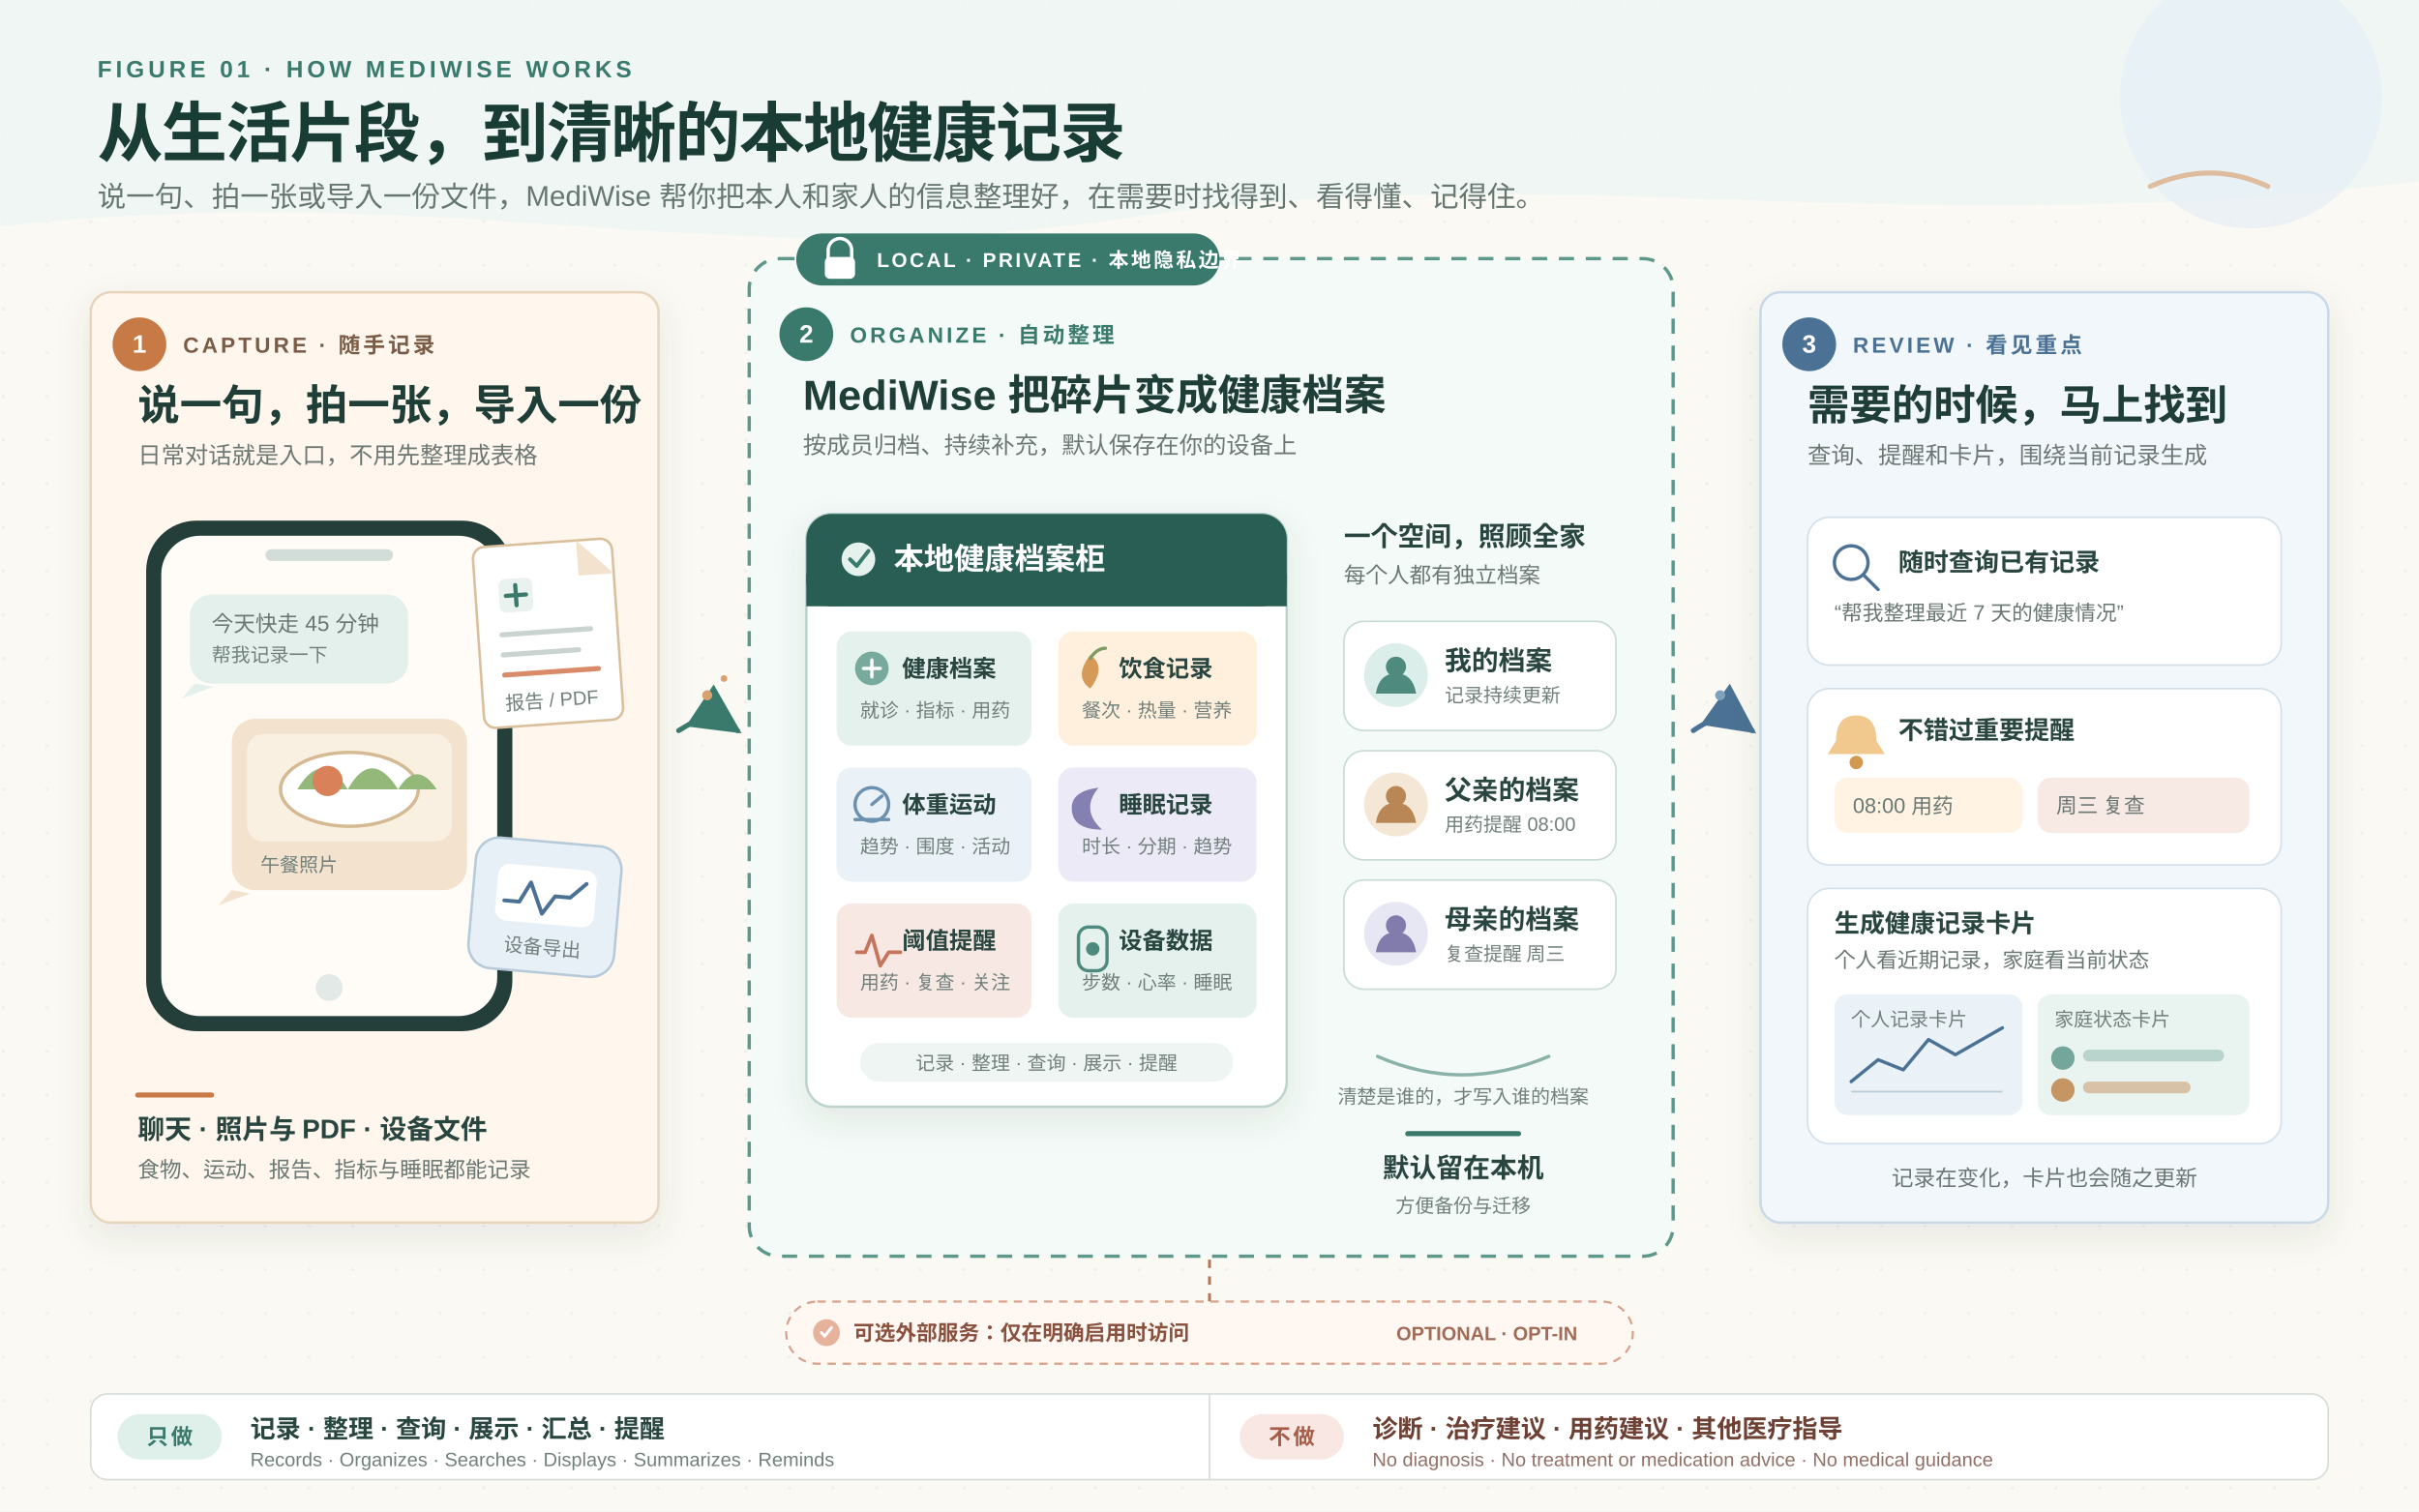
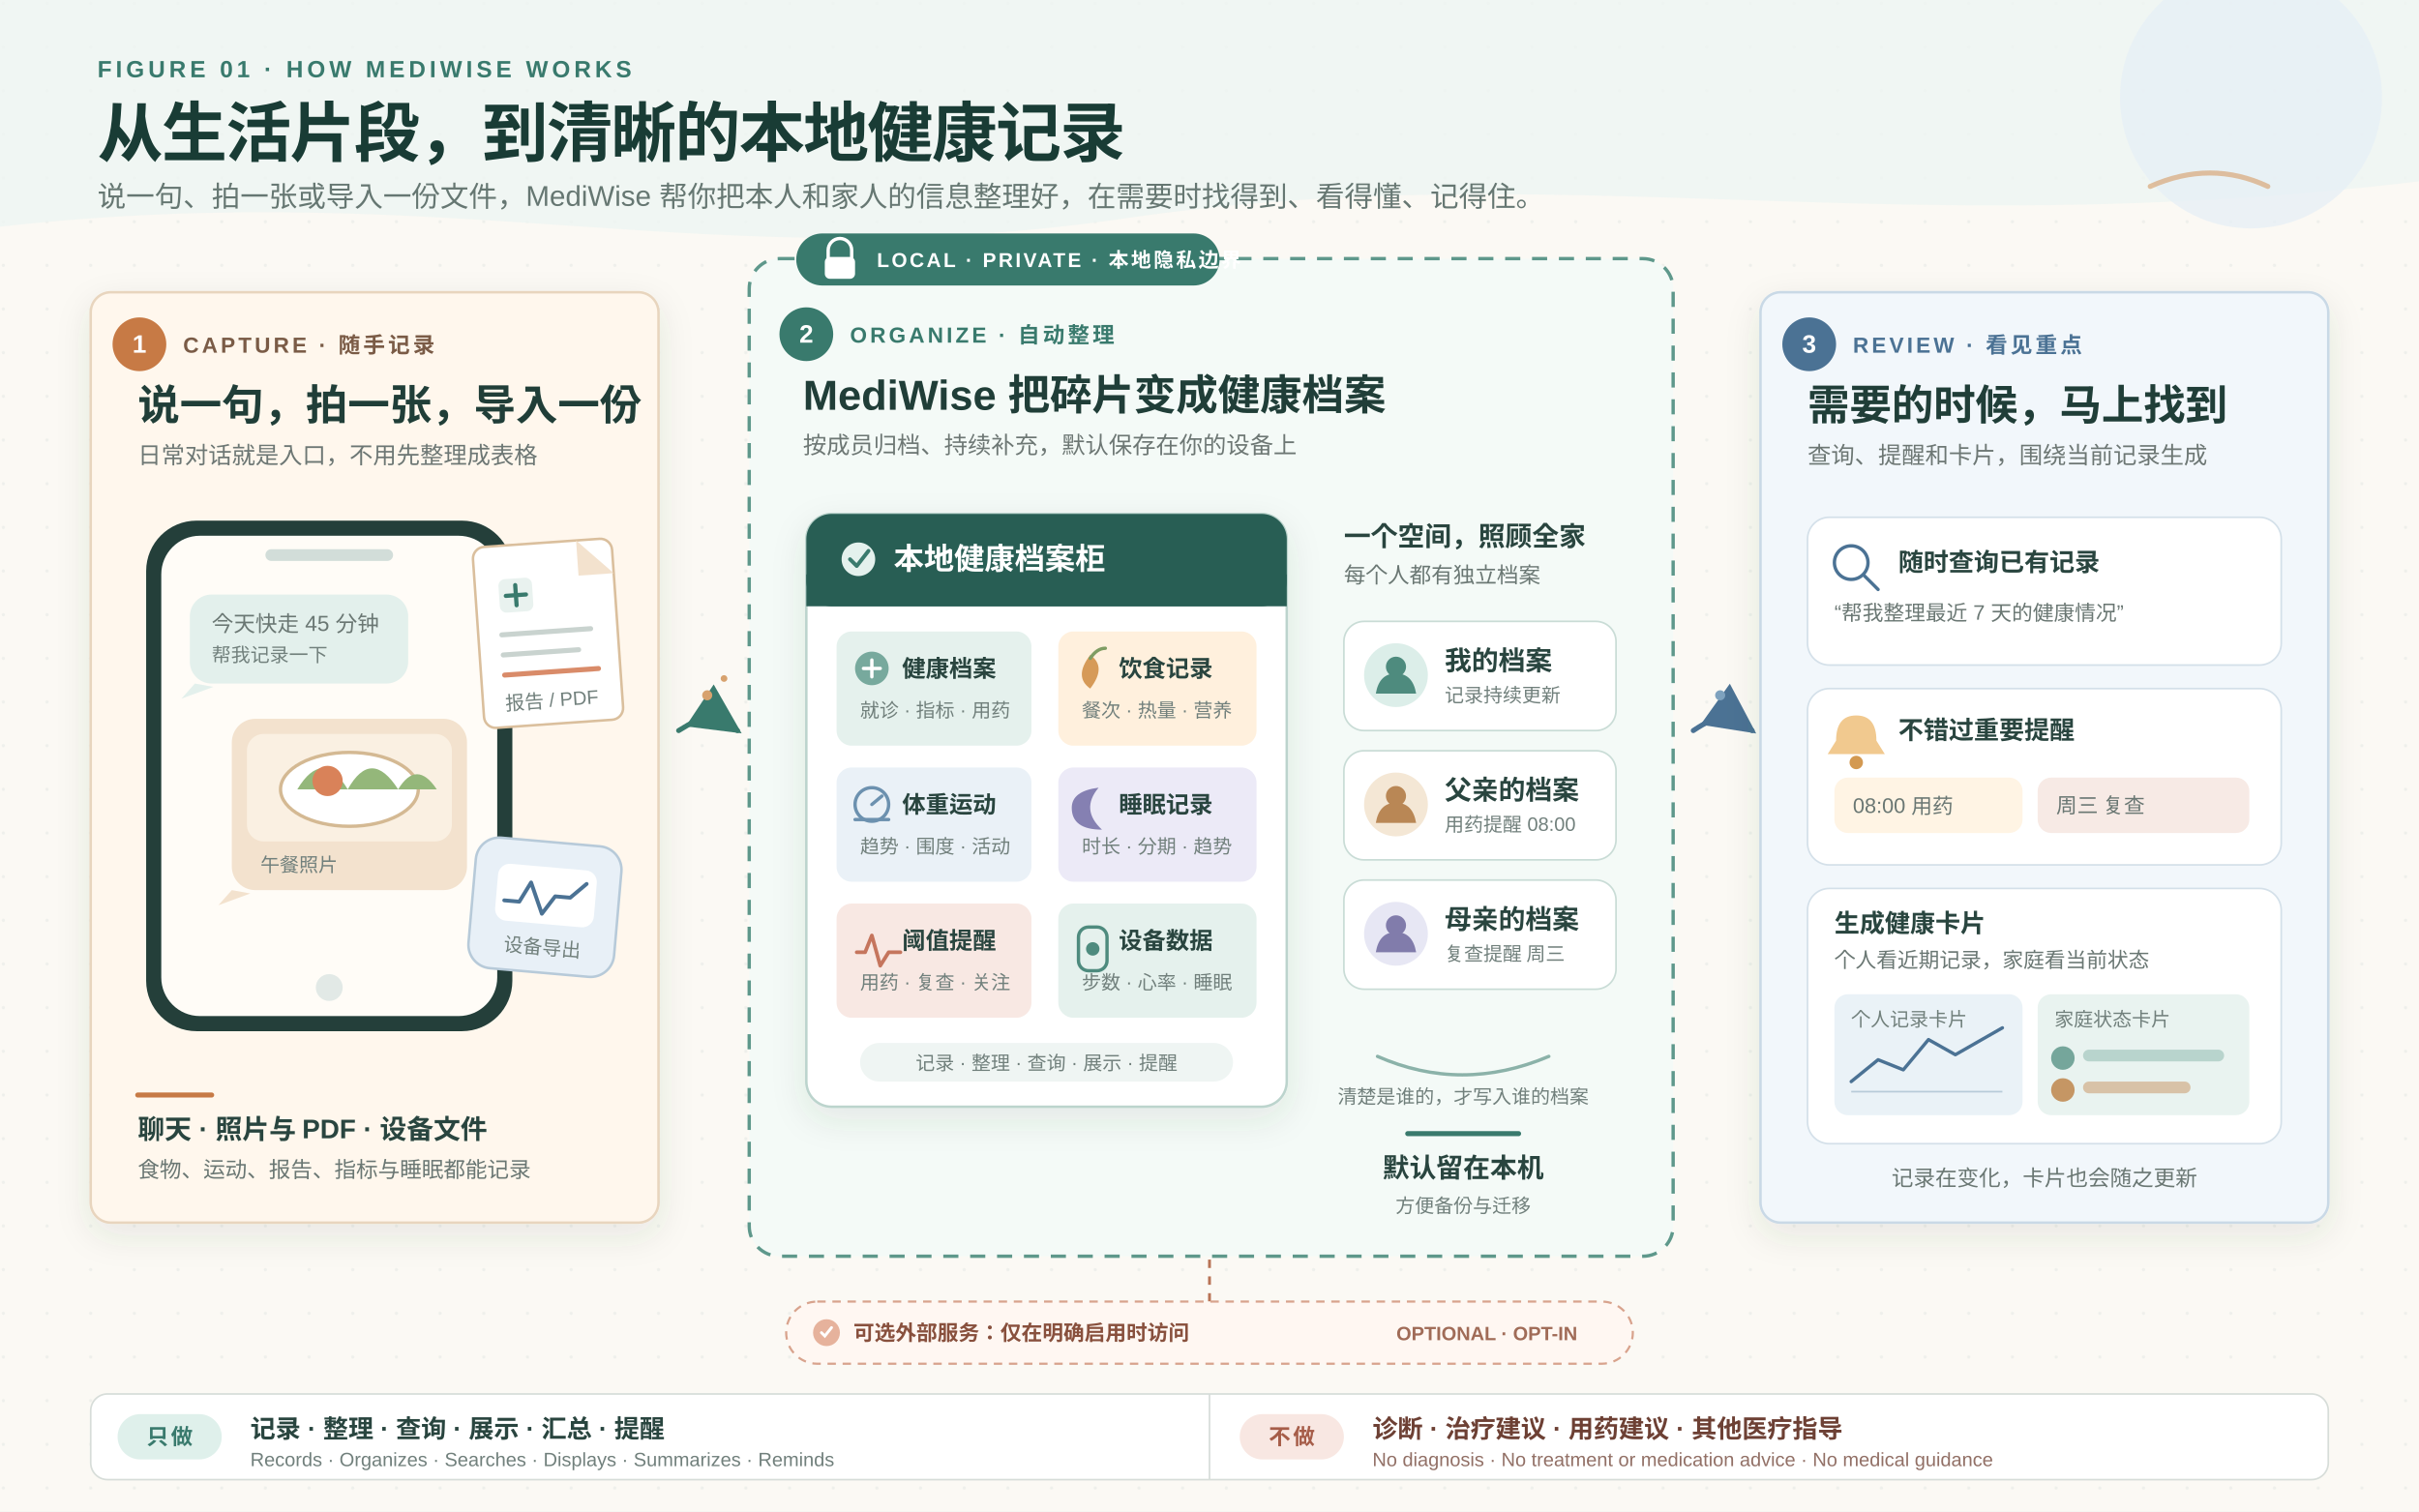
<svg xmlns="http://www.w3.org/2000/svg" width="1440" height="900" viewBox="0 0 1440 900" role="img" aria-labelledby="title desc">
  <defs>
    <filter id="softShadow" x="-20%" y="-20%" width="140%" height="150%">
      <feDropShadow dx="0" dy="7" stdDeviation="10" flood-color="#294842" flood-opacity="0.10" />
    </filter>
    <pattern id="paperDots" width="26" height="26" patternUnits="userSpaceOnUse">
      <circle cx="2" cy="2" r="1" fill="#2A6158" opacity="0.055" />
    </pattern>
    <marker id="arrowGreen" markerWidth="12" markerHeight="12" refX="10" refY="6" orient="auto" markerUnits="strokeWidth">
      <path d="M1 1 L11 6 L1 11 Z" fill="#397A6D" />
    </marker>
    <marker id="arrowBlue" markerWidth="12" markerHeight="12" refX="10" refY="6" orient="auto" markerUnits="strokeWidth">
      <path d="M1 1 L11 6 L1 11 Z" fill="#4B7294" />
    </marker>
    <style>
      .sans { font-family: -apple-system, BlinkMacSystemFont, "Segoe UI", "PingFang SC", "Microsoft YaHei", Arial, sans-serif; }
      .figure { font-size: 14px; font-weight: 750; letter-spacing: 2.3px; fill: #397A6D; }
      .mainTitle { font-size: 39px; font-weight: 780; letter-spacing: -0.8px; fill: #193C35; }
      .mainSub { font-size: 17px; font-weight: 450; fill: #667772; }
      .stepNo { font-size: 15px; font-weight: 800; fill: #FFFFFF; }
      .stepEyebrow { font-size: 13px; font-weight: 760; letter-spacing: 1.8px; fill: #7A5B46; }
      .stepEyebrowGreen { font-size: 13px; font-weight: 760; letter-spacing: 1.8px; fill: #397A6D; }
      .stepEyebrowBlue { font-size: 13px; font-weight: 760; letter-spacing: 1.8px; fill: #4B7294; }
      .panelTitle { font-size: 25px; font-weight: 760; fill: #203E38; }
      .panelSub { font-size: 14px; font-weight: 450; fill: #6D7774; }
      .cardTitle { font-size: 16px; font-weight: 700; fill: #29453F; }
      .cardBody { font-size: 13px; font-weight: 470; fill: #6A7773; }
      .tiny { font-size: 11.5px; font-weight: 520; fill: #71807C; }
      .drawer { font-size: 14px; font-weight: 690; fill: #29453F; }
      .outputTitle { font-size: 15px; font-weight: 720; fill: #29453F; }
      .outputBody { font-size: 12.5px; font-weight: 470; fill: #6A7773; }
      .boundary { font-size: 12px; font-weight: 760; letter-spacing: 1.4px; fill: #397A6D; }
      .bottomLabel { font-size: 13px; font-weight: 800; letter-spacing: 1.5px; }
      .bottomMain { font-size: 15px; font-weight: 690; }
      .bottomSub { font-size: 11.5px; font-weight: 480; }
    </style>
  </defs>
  <rect width="1440" height="900" fill="#FBF9F4" />
  <rect width="1440" height="900" fill="url(#paperDots)" />
  <path d="M0 135 C270 105 424 166 670 130 C932 92 1122 146 1440 108 V0 H0 Z" fill="#EEF5F2" opacity="0.8" />
  <circle cx="1340" cy="58" r="78" fill="#E6EFF6" opacity="0.74" />
  <path d="M1280 111 q36 -16 70 0" fill="none" stroke="#D7A26E" stroke-width="3" stroke-linecap="round" opacity="0.65" />
  <g class="sans">
    <text x="58" y="46" class="figure">FIGURE 01 · HOW MEDIWISE WORKS</text>
    <text x="58" y="93" class="mainTitle">从生活片段，到清晰的本地健康记录</text>
    <text x="58" y="123" class="mainSub">说一句、拍一张或导入一份文件，MediWise 帮你把本人和家人的信息整理好，在需要时找得到、看得懂、记得住。</text>
    <g filter="url(#softShadow)">
      <rect x="54" y="174" width="338" height="554" rx="12" fill="#FFF7ED" stroke="#E8D5BE" stroke-width="1.5" />
    </g>
    <circle cx="83" cy="205" r="16" fill="#C77A45" />
    <text x="83" y="210" text-anchor="middle" class="stepNo">1</text>
    <text x="109" y="210" class="stepEyebrow">CAPTURE · 随手记录</text>
    <text x="82" y="250" class="panelTitle">说一句，拍一张，导入一份</text>
    <text x="82" y="276" class="panelSub">日常对话就是入口，不用先整理成表格</text>
    <rect x="87" y="310" width="218" height="304" rx="30" fill="#243F3A" />
    <rect x="96" y="319" width="200" height="286" rx="23" fill="#FFFCF7" />
    <rect x="158" y="327" width="76" height="7" rx="3.5" fill="#D2DDD9" />
    <circle cx="196" cy="588" r="8" fill="#E2E9E6" />
    <rect x="113" y="354" width="130" height="53" rx="13" fill="#E3F0EC" />
    <text x="126" y="376" class="cardBody">今天快走 45 分钟</text>
    <text x="126" y="394" class="tiny">帮我记录一下</text>
    <path d="M116 407 l-8 9 19-7" fill="#E3F0EC" />
    <rect x="138" y="428" width="140" height="102" rx="14" fill="#F3E2CE" />
    <rect x="147" y="437" width="122" height="64" rx="10" fill="#FAF0E2" />
    <ellipse cx="208" cy="470" rx="41" ry="22" fill="#FFFFFF" stroke="#D4B993" stroke-width="2" />
    <path d="M177 470 q15 -25 30 0 q14 -25 30 0 q11 -18 23 0" fill="#94B77A" />
    <circle cx="195" cy="465" r="9" fill="#D98259" />
    <path d="M138 530 l-8 9 19-7" fill="#F3E2CE" />
    <text x="155" y="519" class="tiny">午餐照片</text>
    <g transform="rotate(-4 313 367)">
      <rect x="284" y="324" width="83" height="108" rx="7" fill="#FFFFFF" stroke="#DABF9D" stroke-width="1.5" />
      <path d="M346 324 v21 h21" fill="#F3E2CE" />
      <rect x="298" y="344" width="20" height="20" rx="4" fill="#E9F2EF" />
      <path d="M308 348 v12 M302 354 h12" stroke="#397A6D" stroke-width="2.5" stroke-linecap="round" />
      <line x1="298" y1="377" x2="351" y2="377" stroke="#C9D3CF" stroke-width="3" stroke-linecap="round" />
      <line x1="298" y1="389" x2="343" y2="389" stroke="#C9D3CF" stroke-width="3" stroke-linecap="round" />
      <line x1="298" y1="401" x2="354" y2="401" stroke="#D98B69" stroke-width="3" stroke-linecap="round" />
      <text x="325" y="422" text-anchor="middle" class="tiny">报告 / PDF</text>
    </g>
    <g transform="rotate(5 322 539)">
      <rect x="281" y="501" width="87" height="78" rx="14" fill="#E8F0F7" stroke="#B7CAD9" stroke-width="1.5" />
      <rect x="295" y="516" width="59" height="34" rx="7" fill="#FFFFFF" />
      <polyline points="300,538 309,538 315,526 323,544 330,533 339,533 348,524" fill="none" stroke="#4B7294" stroke-width="2.3" stroke-linecap="round" stroke-linejoin="round" />
      <text x="325" y="568" text-anchor="middle" class="tiny">设备导出</text>
    </g>
    <path d="M82 652 h44" stroke="#C77A45" stroke-width="3" stroke-linecap="round" />
    <text x="82" y="678" class="cardTitle">聊天 · 照片与 PDF · 设备文件</text>
    <text x="82" y="701" class="cardBody">食物、运动、报告、指标与睡眠都能记录</text>
    <path d="M404 435 C420 425 424 425 439 435" fill="none" stroke="#397A6D" stroke-width="3" stroke-linecap="round" marker-end="url(#arrowGreen)" />
    <circle cx="421" cy="414" r="3" fill="#D7A26E" />
    <circle cx="431" cy="404" r="2" fill="#D7A26E" />
    <rect x="446" y="154" width="550" height="594" rx="18" fill="#F4FAF7" stroke="#5E988B" stroke-width="2" stroke-dasharray="9 7" />
    <rect x="474" y="139" width="252" height="31" rx="15.5" fill="#397A6D" />
    <path d="M493 154 v-5 a7 7 0 0 1 14 0 v5" fill="none" stroke="#FFFFFF" stroke-width="2" />
    <rect x="491" y="153" width="18" height="13" rx="3" fill="#FFFFFF" />
    <text x="522" y="159" font-size="12" font-weight="760" letter-spacing="1.4" fill="#FFFFFF">LOCAL · PRIVATE · 本地隐私边界</text>
    <circle cx="480" cy="199" r="16" fill="#397A6D" />
    <text x="480" y="204" text-anchor="middle" class="stepNo">2</text>
    <text x="506" y="204" class="stepEyebrowGreen">ORGANIZE · 自动整理</text>
    <text x="478" y="244" class="panelTitle">MediWise 把碎片变成健康档案</text>
    <text x="478" y="270" class="panelSub">按成员归档、持续补充，默认保存在你的设备上</text>
    <g filter="url(#softShadow)">
      <rect x="480" y="306" width="286" height="353" rx="15" fill="#FFFFFF" stroke="#BCD4CD" stroke-width="1.5" />
    </g>
    <rect x="480" y="306" width="286" height="55" rx="15" fill="#285E54" />
    <rect x="480" y="342" width="286" height="19" fill="#285E54" />
    <circle cx="511" cy="333" r="10" fill="#E4F1ED" />
    <path d="M506 333 l4 4 7-9" fill="none" stroke="#397A6D" stroke-width="2.3" stroke-linecap="round" stroke-linejoin="round" />
    <text x="532" y="339" font-size="18" font-weight="730" fill="#FFFFFF">本地健康档案柜</text>
    <rect x="498" y="376" width="116" height="68" rx="9" fill="#E5F1ED" />
    <circle cx="519" cy="398" r="10" fill="#77A99D" />
    <path d="M514 398 h10 M519 393 v10" stroke="#FFFFFF" stroke-width="2" stroke-linecap="round" />
    <text x="537" y="403" class="drawer">健康档案</text>
    <text x="512" y="427" class="tiny">就诊 · 指标 · 用药</text>
    <rect x="630" y="376" width="118" height="68" rx="9" fill="#FFF0DD" />
    <path d="M649 390 q10 7 0 20 q-10-7 0-20" fill="#D69A58" />
    <path d="M649 392 q4-6 9-6" fill="none" stroke="#7F9D63" stroke-width="2" stroke-linecap="round" />
    <text x="666" y="403" class="drawer">饮食记录</text>
    <text x="644" y="427" class="tiny">餐次 · 热量 · 营养</text>
    <rect x="498" y="457" width="116" height="68" rx="9" fill="#EAF1F7" />
    <circle cx="519" cy="479" r="10" fill="none" stroke="#6C91AF" stroke-width="2" />
    <path d="M519 479 l6-5 M509 488 h20" stroke="#6C91AF" stroke-width="2" stroke-linecap="round" />
    <text x="537" y="484" class="drawer">体重运动</text>
    <text x="512" y="508" class="tiny">趋势 · 围度 · 活动</text>
    <rect x="630" y="457" width="118" height="68" rx="9" fill="#ECEAF7" />
    <path d="M654 469 q-11 13 2 25 q-18 0-18-13 q0-10 16-12" fill="#8580B2" />
    <text x="666" y="484" class="drawer">睡眠记录</text>
    <text x="644" y="508" class="tiny">时长 · 分期 · 趋势</text>
    <rect x="498" y="538" width="116" height="68" rx="9" fill="#F8E8E3" />
    <path d="M510 567 h5 l4-10 5 18 5-8 h7" fill="none" stroke="#C5755D" stroke-width="2.2" stroke-linecap="round" stroke-linejoin="round" />
    <text x="537" y="565" class="drawer">阈值提醒</text>
    <text x="512" y="589" class="tiny">用药 · 复查 · 关注</text>
    <rect x="630" y="538" width="118" height="68" rx="9" fill="#E5F1ED" />
    <rect x="642" y="552" width="17" height="26" rx="6" fill="none" stroke="#4E8B7E" stroke-width="2" />
    <circle cx="650.5" cy="565" r="4" fill="#4E8B7E" />
    <text x="666" y="565" class="drawer">设备数据</text>
    <text x="644" y="589" class="tiny">步数 · 心率 · 睡眠</text>
    <rect x="512" y="621" width="222" height="23" rx="11.5" fill="#EFF5F3" />
    <text x="623" y="637" text-anchor="middle" class="tiny">记录 · 整理 · 查询 · 展示 · 提醒</text>
    <text x="800" y="325" class="cardTitle">一个空间，照顾全家</text>
    <text x="800" y="347" class="cardBody">每个人都有独立档案</text>
    <g transform="translate(800 370)">
      <rect width="162" height="65" rx="12" fill="#FFFFFF" stroke="#C9DCD6" />
      <circle cx="31" cy="32" r="19" fill="#DCEEE9" />
      <circle cx="31" cy="27" r="6" fill="#4E8B7E" />
      <path d="M19 43 q2-12 12-12 q10 0 12 12" fill="#4E8B7E" />
      <text x="60" y="29" class="cardTitle">我的档案</text>
      <text x="60" y="48" class="tiny">记录持续更新</text>
    </g>
    <g transform="translate(800 447)">
      <rect width="162" height="65" rx="12" fill="#FFFFFF" stroke="#C9DCD6" />
      <circle cx="31" cy="32" r="19" fill="#F4E7D5" />
      <circle cx="31" cy="27" r="6" fill="#B98755" />
      <path d="M19 43 q2-12 12-12 q10 0 12 12" fill="#B98755" />
      <text x="60" y="29" class="cardTitle">父亲的档案</text>
      <text x="60" y="48" class="tiny">用药提醒  08:00</text>
    </g>
    <g transform="translate(800 524)">
      <rect width="162" height="65" rx="12" fill="#FFFFFF" stroke="#C9DCD6" />
      <circle cx="31" cy="32" r="19" fill="#E7E7F4" />
      <circle cx="31" cy="27" r="6" fill="#817CAB" />
      <path d="M19 43 q2-12 12-12 q10 0 12 12" fill="#817CAB" />
      <text x="60" y="29" class="cardTitle">母亲的档案</text>
      <text x="60" y="48" class="tiny">复查提醒  周三</text>
    </g>
    <path d="M820 629 q50 22 102 0" fill="none" stroke="#8BB2A9" stroke-width="2" stroke-linecap="round" />
    <text x="871" y="657" text-anchor="middle" class="tiny">清楚是谁的，才写入谁的档案</text>
    <path d="M838 675 h66" stroke="#397A6D" stroke-width="3" stroke-linecap="round" />
    <text x="871" y="701" text-anchor="middle" class="cardTitle">默认留在本机</text>
    <text x="871" y="722" text-anchor="middle" class="tiny">方便备份与迁移</text>
    <path d="M1008 435 C1023 425 1029 425 1043 435" fill="none" stroke="#4B7294" stroke-width="3" stroke-linecap="round" marker-end="url(#arrowBlue)" />
    <circle cx="1024" cy="414" r="3" fill="#7EA2BE" />
    <g filter="url(#softShadow)">
      <rect x="1048" y="174" width="338" height="554" rx="12" fill="#F2F7FB" stroke="#C9D9E6" stroke-width="1.5" />
    </g>
    <circle cx="1077" cy="205" r="16" fill="#4B7294" />
    <text x="1077" y="210" text-anchor="middle" class="stepNo">3</text>
    <text x="1103" y="210" class="stepEyebrowBlue">REVIEW · 看见重点</text>
    <text x="1076" y="250" class="panelTitle">需要的时候，马上找到</text>
    <text x="1076" y="276" class="panelSub">查询、提醒和卡片，围绕当前记录生成</text>
    <rect x="1076" y="308" width="282" height="88" rx="13" fill="#FFFFFF" stroke="#D4E0E9" />
    <circle cx="1102" cy="335" r="10" fill="none" stroke="#4B7294" stroke-width="2" />
    <line x1="1110" y1="343" x2="1118" y2="351" stroke="#4B7294" stroke-width="2" stroke-linecap="round" />
    <text x="1130" y="340" class="outputTitle">随时查询已有记录</text>
    <text x="1092" y="369" class="outputBody">“帮我整理最近 7 天的健康情况”</text>
    <rect x="1076" y="410" width="282" height="105" rx="13" fill="#FFFFFF" stroke="#D4E0E9" />
    <path d="M1093 441 q0-15 12-15 q12 0 12 15 l5 8 h-34 z" fill="#F1C98F" />
    <circle cx="1105" cy="454" r="4" fill="#D39951" />
    <text x="1130" y="440" class="outputTitle">不错过重要提醒</text>
    <rect x="1092" y="463" width="112" height="33" rx="8" fill="#FFF4E4" />
    <text x="1103" y="484" class="outputBody">08:00  用药</text>
    <rect x="1213" y="463" width="126" height="33" rx="8" fill="#F7EAE5" />
    <text x="1224" y="484" class="outputBody">周三  复查</text>
    <rect x="1076" y="529" width="282" height="152" rx="13" fill="#FFFFFF" stroke="#D4E0E9" />
-     <text x="1092" y="555" class="outputTitle">生成健康记录卡片</text>
+     <text x="1092" y="555" class="outputTitle">生成健康卡片</text>
    <text x="1092" y="576" class="outputBody">个人看近期记录，家庭看当前状态</text>
    <rect x="1092" y="592" width="112" height="72" rx="8" fill="#EAF2F7" />
    <text x="1102" y="611" class="tiny">个人记录卡片</text>
    <polyline points="1102,644 1118,631 1133,637 1148,619 1164,628 1192,612" fill="none" stroke="#4B7294" stroke-width="2" stroke-linecap="round" stroke-linejoin="round" />
    <line x1="1102" y1="650" x2="1192" y2="650" stroke="#B8CBD9" />
    <rect x="1213" y="592" width="126" height="72" rx="8" fill="#E9F3F0" />
    <text x="1223" y="611" class="tiny">家庭状态卡片</text>
    <circle cx="1228" cy="630" r="7" fill="#75A69B" />
    <rect x="1240" y="625" width="84" height="7" rx="3.5" fill="#B8D4CD" />
    <circle cx="1228" cy="649" r="7" fill="#C59664" />
    <rect x="1240" y="644" width="64" height="7" rx="3.5" fill="#D8C2A7" />
    <text x="1217" y="706" text-anchor="middle" class="cardBody">记录在变化，卡片也会随之更新</text>
    <path d="M720 750 v28" fill="none" stroke="#B87355" stroke-width="1.7" stroke-dasharray="5 5" />
    <rect x="468" y="775" width="504" height="37" rx="18.5" fill="#FFF7F2" stroke="#D8A38D" stroke-width="1.3" stroke-dasharray="5 4" />
    <circle cx="492" cy="793.5" r="8" fill="#E6B29C" />
    <path d="M489 793.5 l2 2 4-5" fill="none" stroke="#FFFFFF" stroke-width="1.7" stroke-linecap="round" />
    <text x="508" y="798" font-size="12.5" font-weight="620" fill="#88503D">可选外部服务：仅在明确启用时访问</text>
    <text x="939" y="798" text-anchor="end" font-size="11.5" font-weight="560" fill="#A06B57">OPTIONAL · OPT-IN</text>
    <rect x="54" y="830" width="1332" height="51" rx="10" fill="#FFFFFF" stroke="#D7DDD9" />
    <path d="M720 830 v51" stroke="#D7DDD9" />
    <rect x="70" y="842" width="62" height="27" rx="13.5" fill="#DFF0EB" />
    <text x="101" y="860" text-anchor="middle" class="bottomLabel" fill="#397A6D">只做</text>
    <text x="149" y="856" class="bottomMain" fill="#29453F">记录 · 整理 · 查询 · 展示 · 汇总 · 提醒</text>
    <text x="149" y="873" class="bottomSub" fill="#71807C">Records · Organizes · Searches · Displays · Summarizes · Reminds</text>
    <rect x="738" y="842" width="62" height="27" rx="13.5" fill="#F8E7E2" />
    <text x="769" y="860" text-anchor="middle" class="bottomLabel" fill="#A65D49">不做</text>
    <text x="817" y="856" class="bottomMain" fill="#6D4034">诊断 · 治疗建议 · 用药建议 · 其他医疗指导</text>
    <text x="817" y="873" class="bottomSub" fill="#927066">No diagnosis · No treatment or medication advice · No medical guidance</text>
  </g>
</svg>
